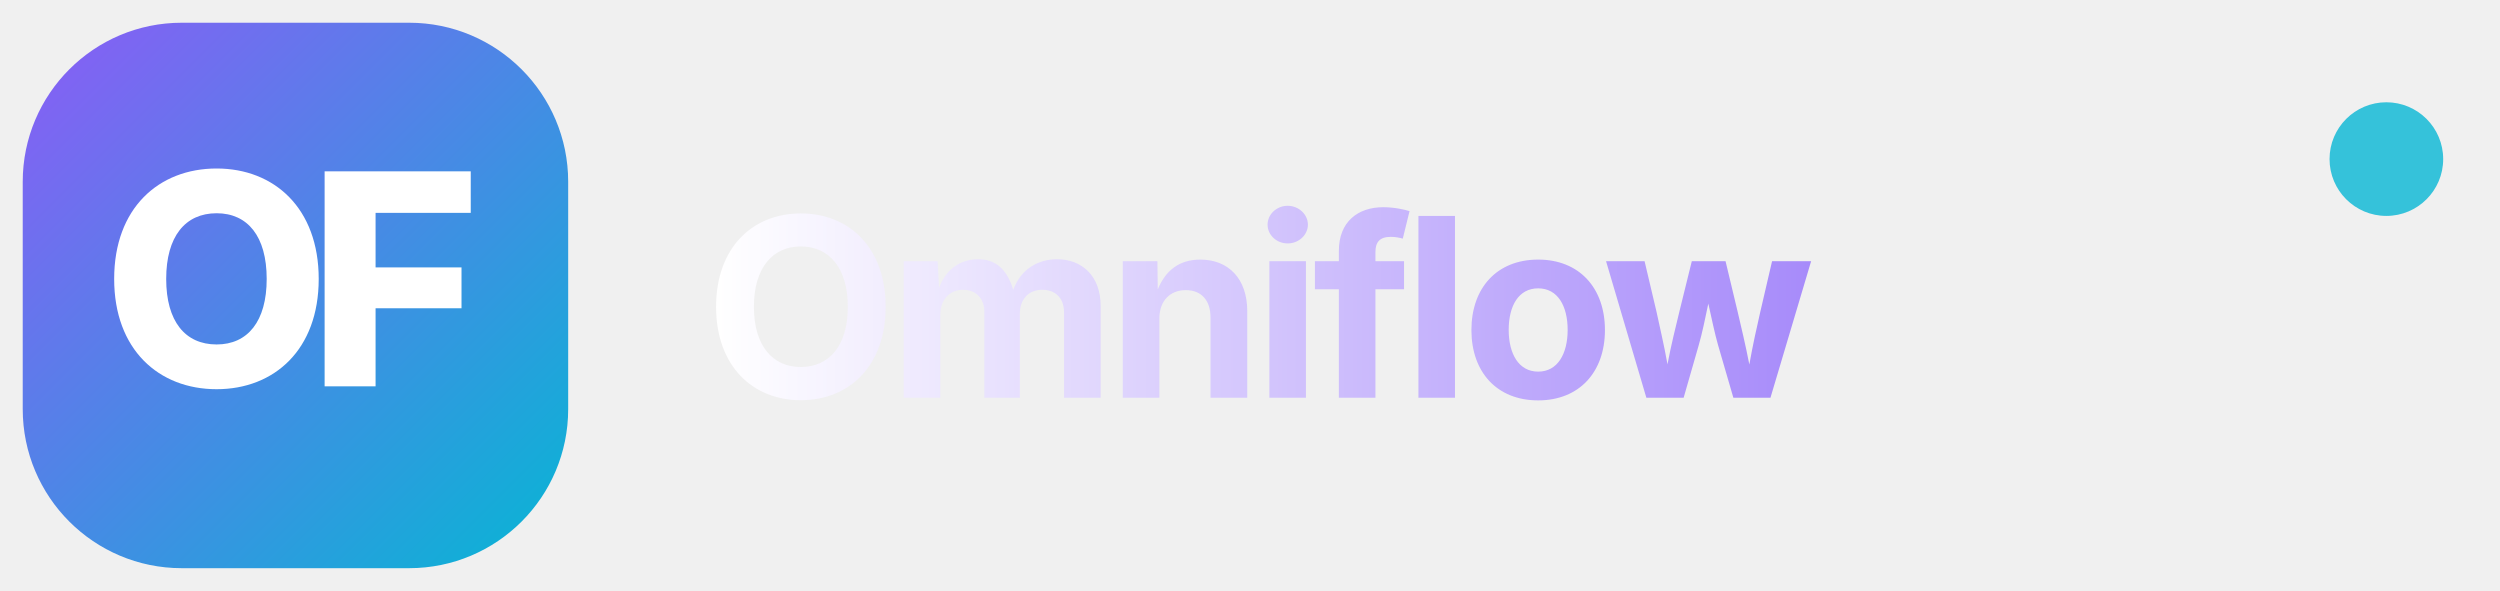
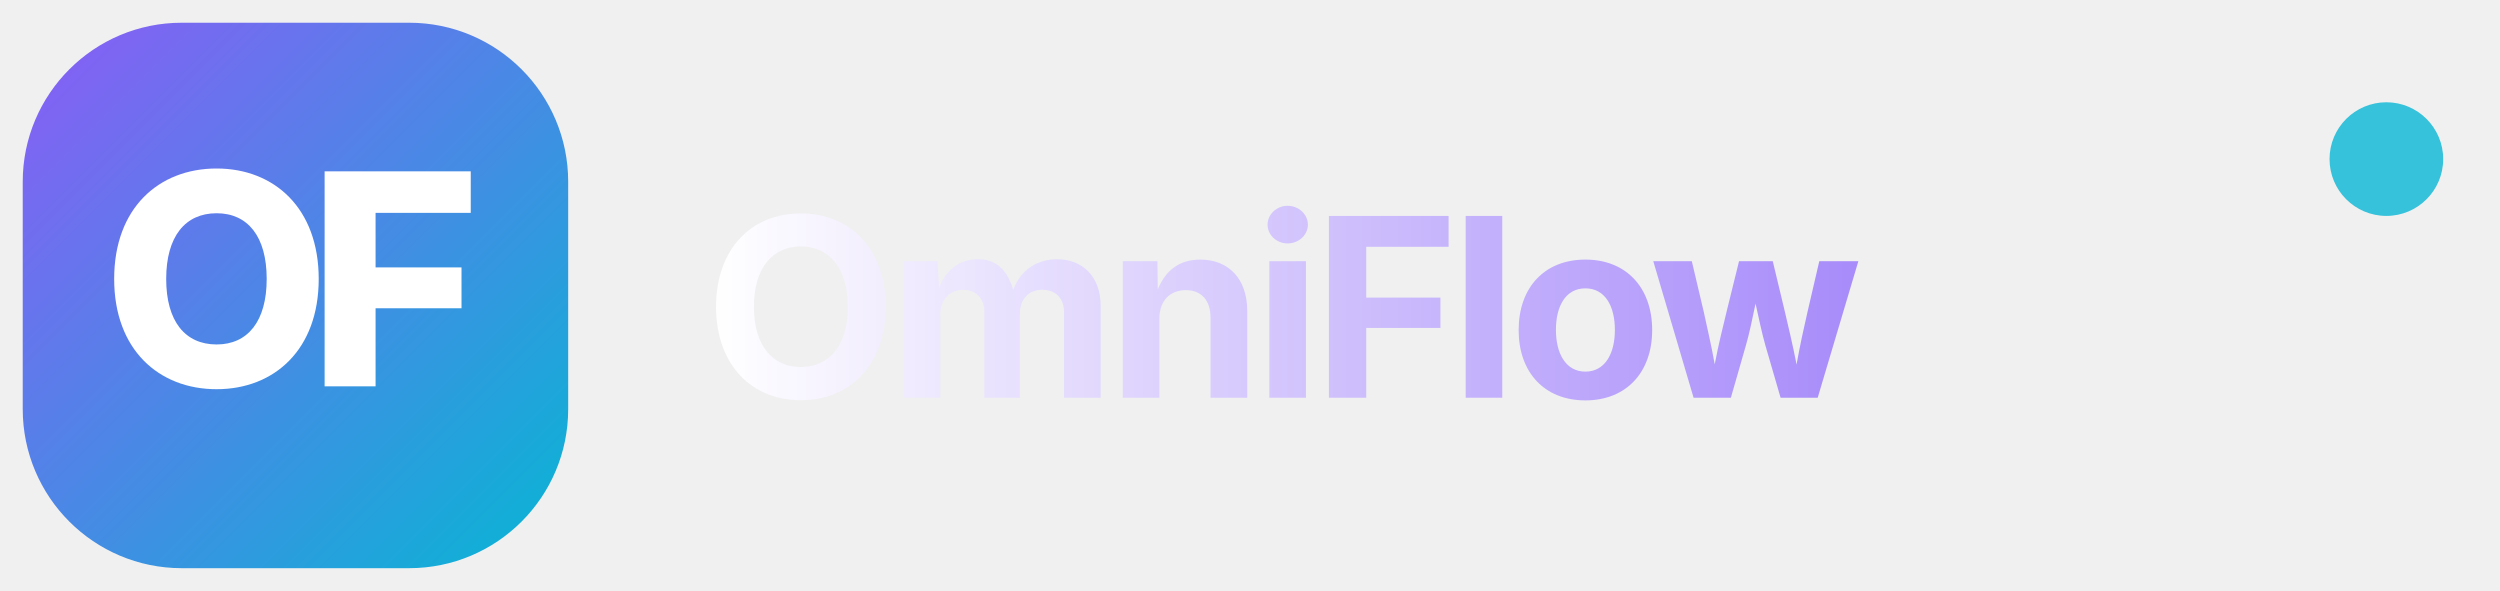
<svg xmlns="http://www.w3.org/2000/svg" width="220" height="52" viewBox="0 0 220 52" fill="none">
  <defs>
    <linearGradient id="g1" x1="0%" y1="0%" x2="100%" y2="100%">
      <stop offset="0%" stop-color="#8b5cf6" />
      <stop offset="100%" stop-color="#06b6d4" />
    </linearGradient>
    <linearGradient id="gtext" x1="0%" y1="0%" x2="100%" y2="0%">
      <stop offset="0%" stop-color="#ffffff" />
      <stop offset="100%" stop-color="#a78bfa" />
    </linearGradient>
  </defs>
  <rect x="2" y="2" width="48" height="48" rx="14" fill="url(#g1)" />
  <text x="9" y="34" font-family="'SF Pro Display', -apple-system, sans-serif" font-size="26" font-weight="800" fill="white" letter-spacing="-2">OF</text>
-   <text x="62" y="35" font-family="'SF Pro Display', -apple-system, BlinkMacSystemFont, sans-serif" font-size="22" font-weight="700" letter-spacing="-0.8" fill="url(#gtext)">Omniflow</text>
+   <text x="62" y="35" font-family="'SF Pro Display', -apple-system, BlinkMacSystemFont, sans-serif" font-size="22" font-weight="700" letter-spacing="-0.8" fill="url(#gtext)">OmniFlow</text>
  <circle cx="210" cy="14" r="5" fill="#06b6d4" opacity="0.8" />
</svg>
